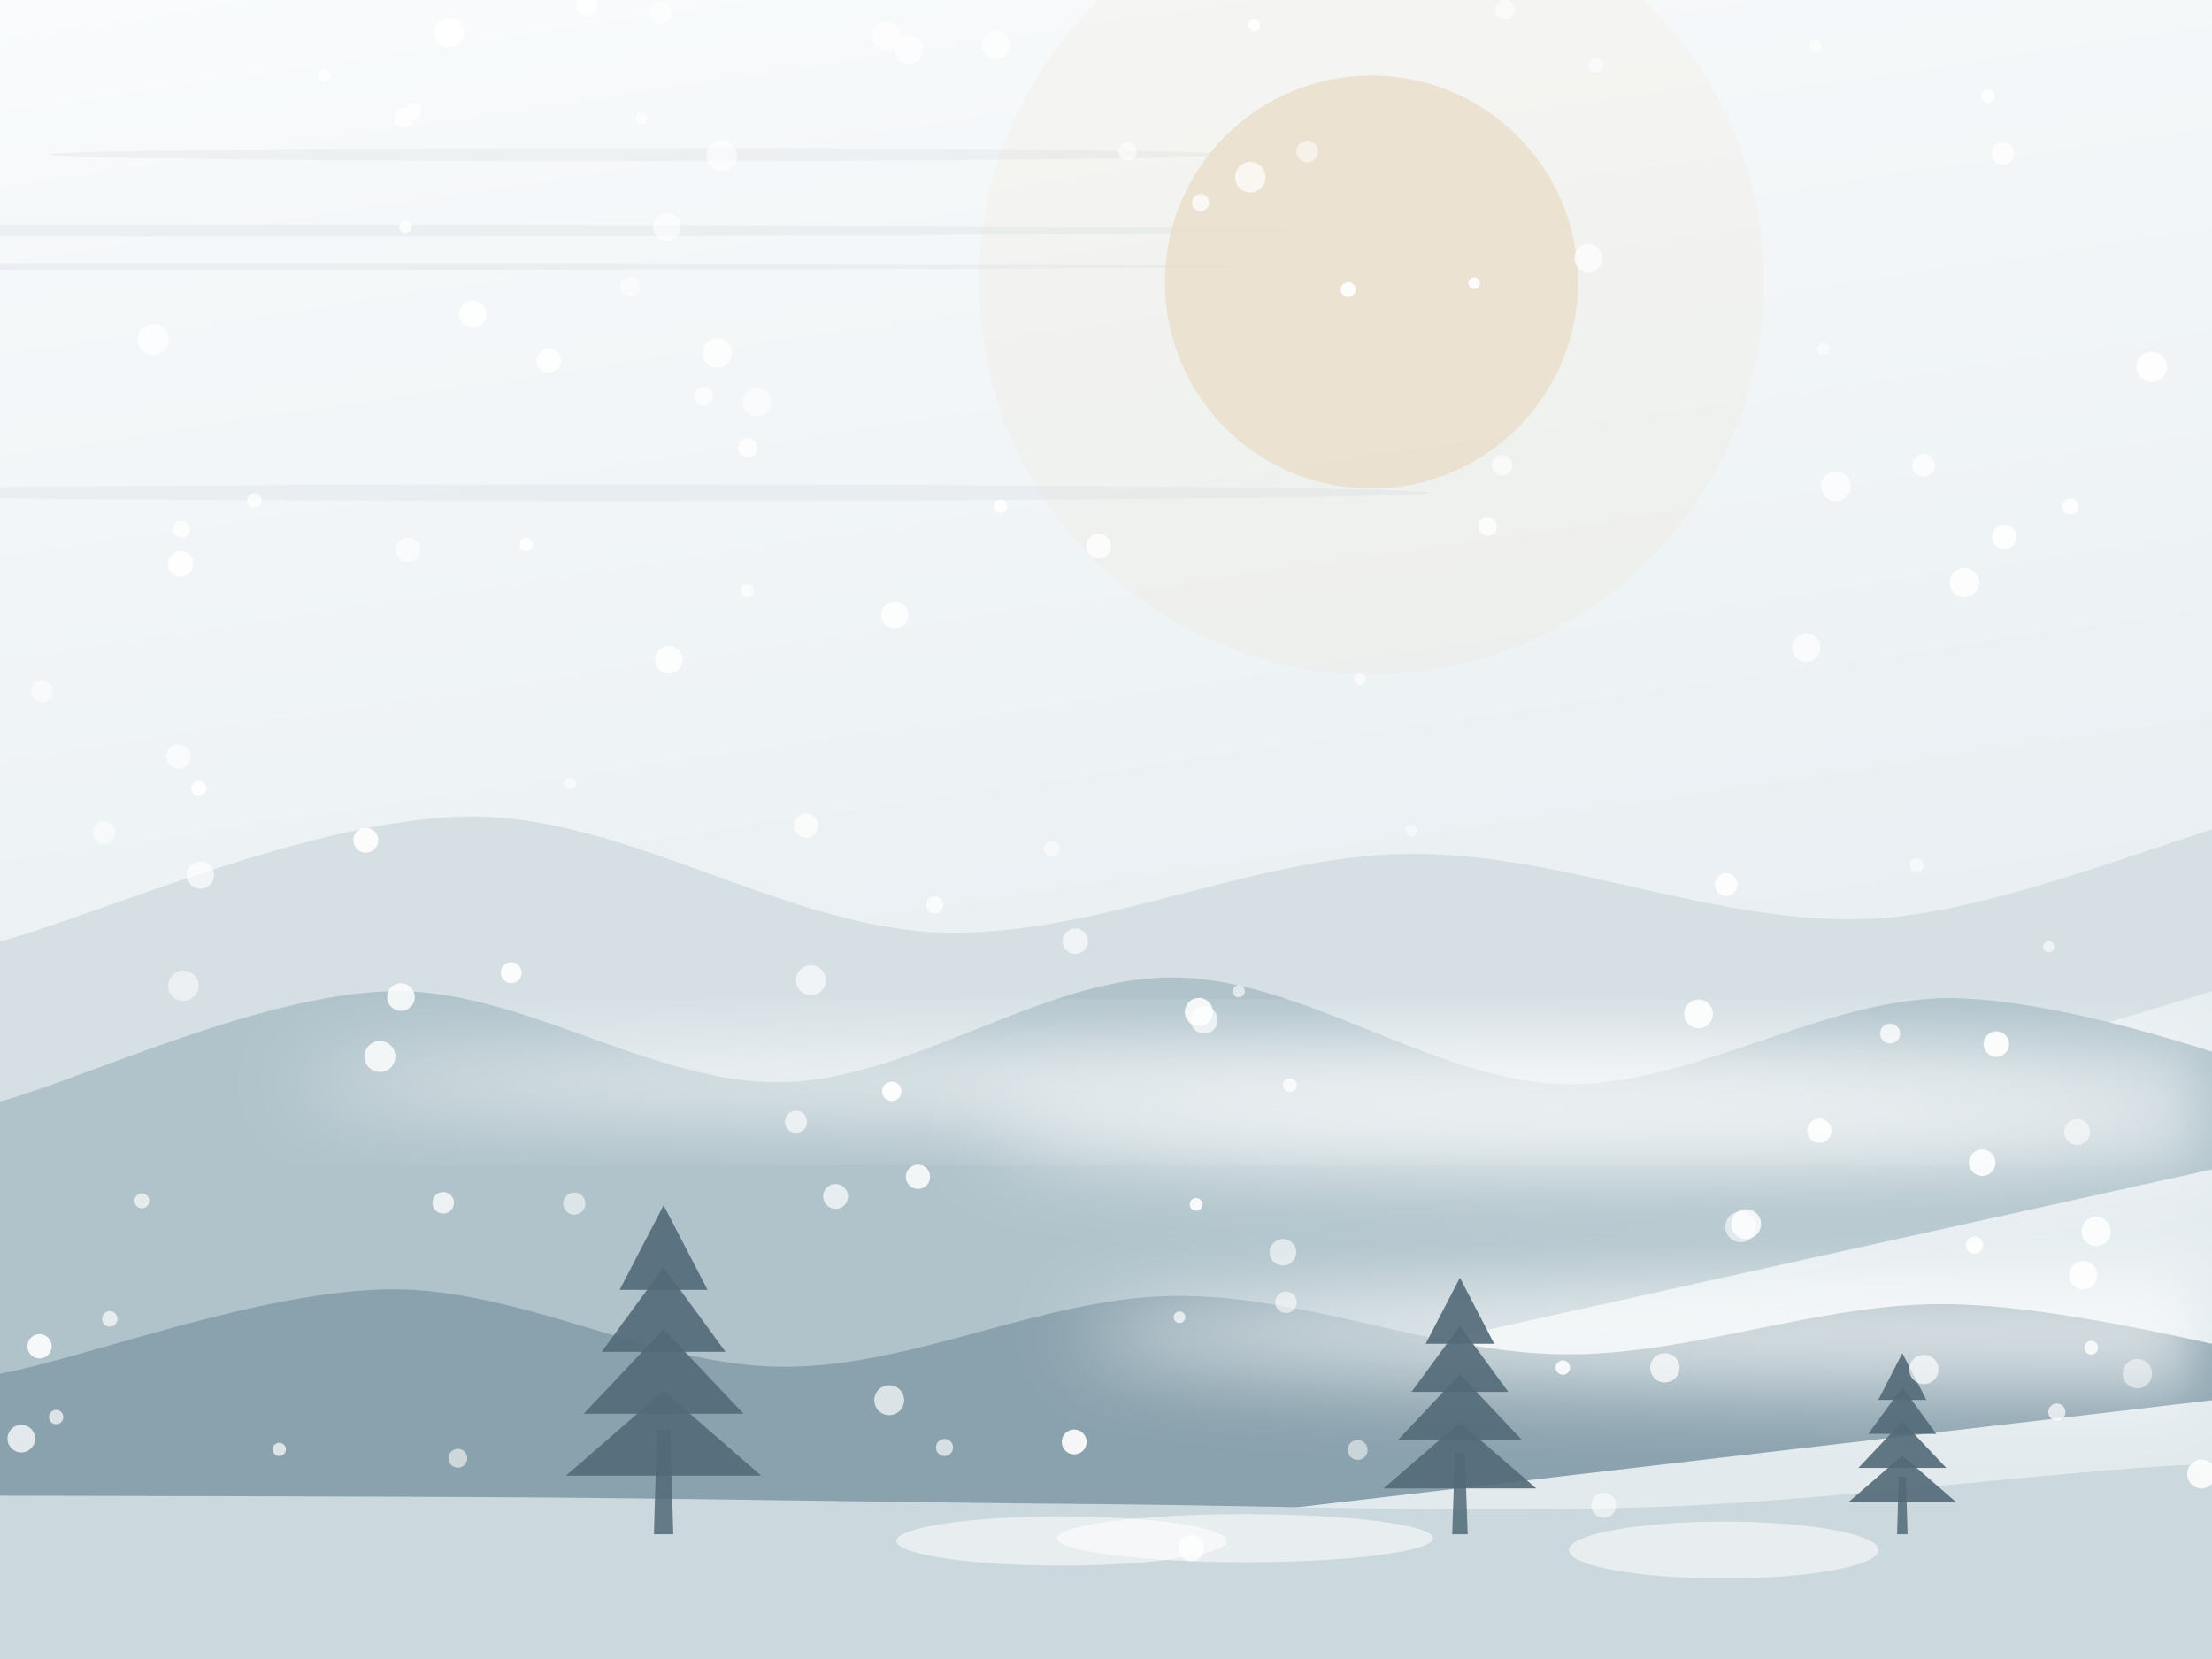
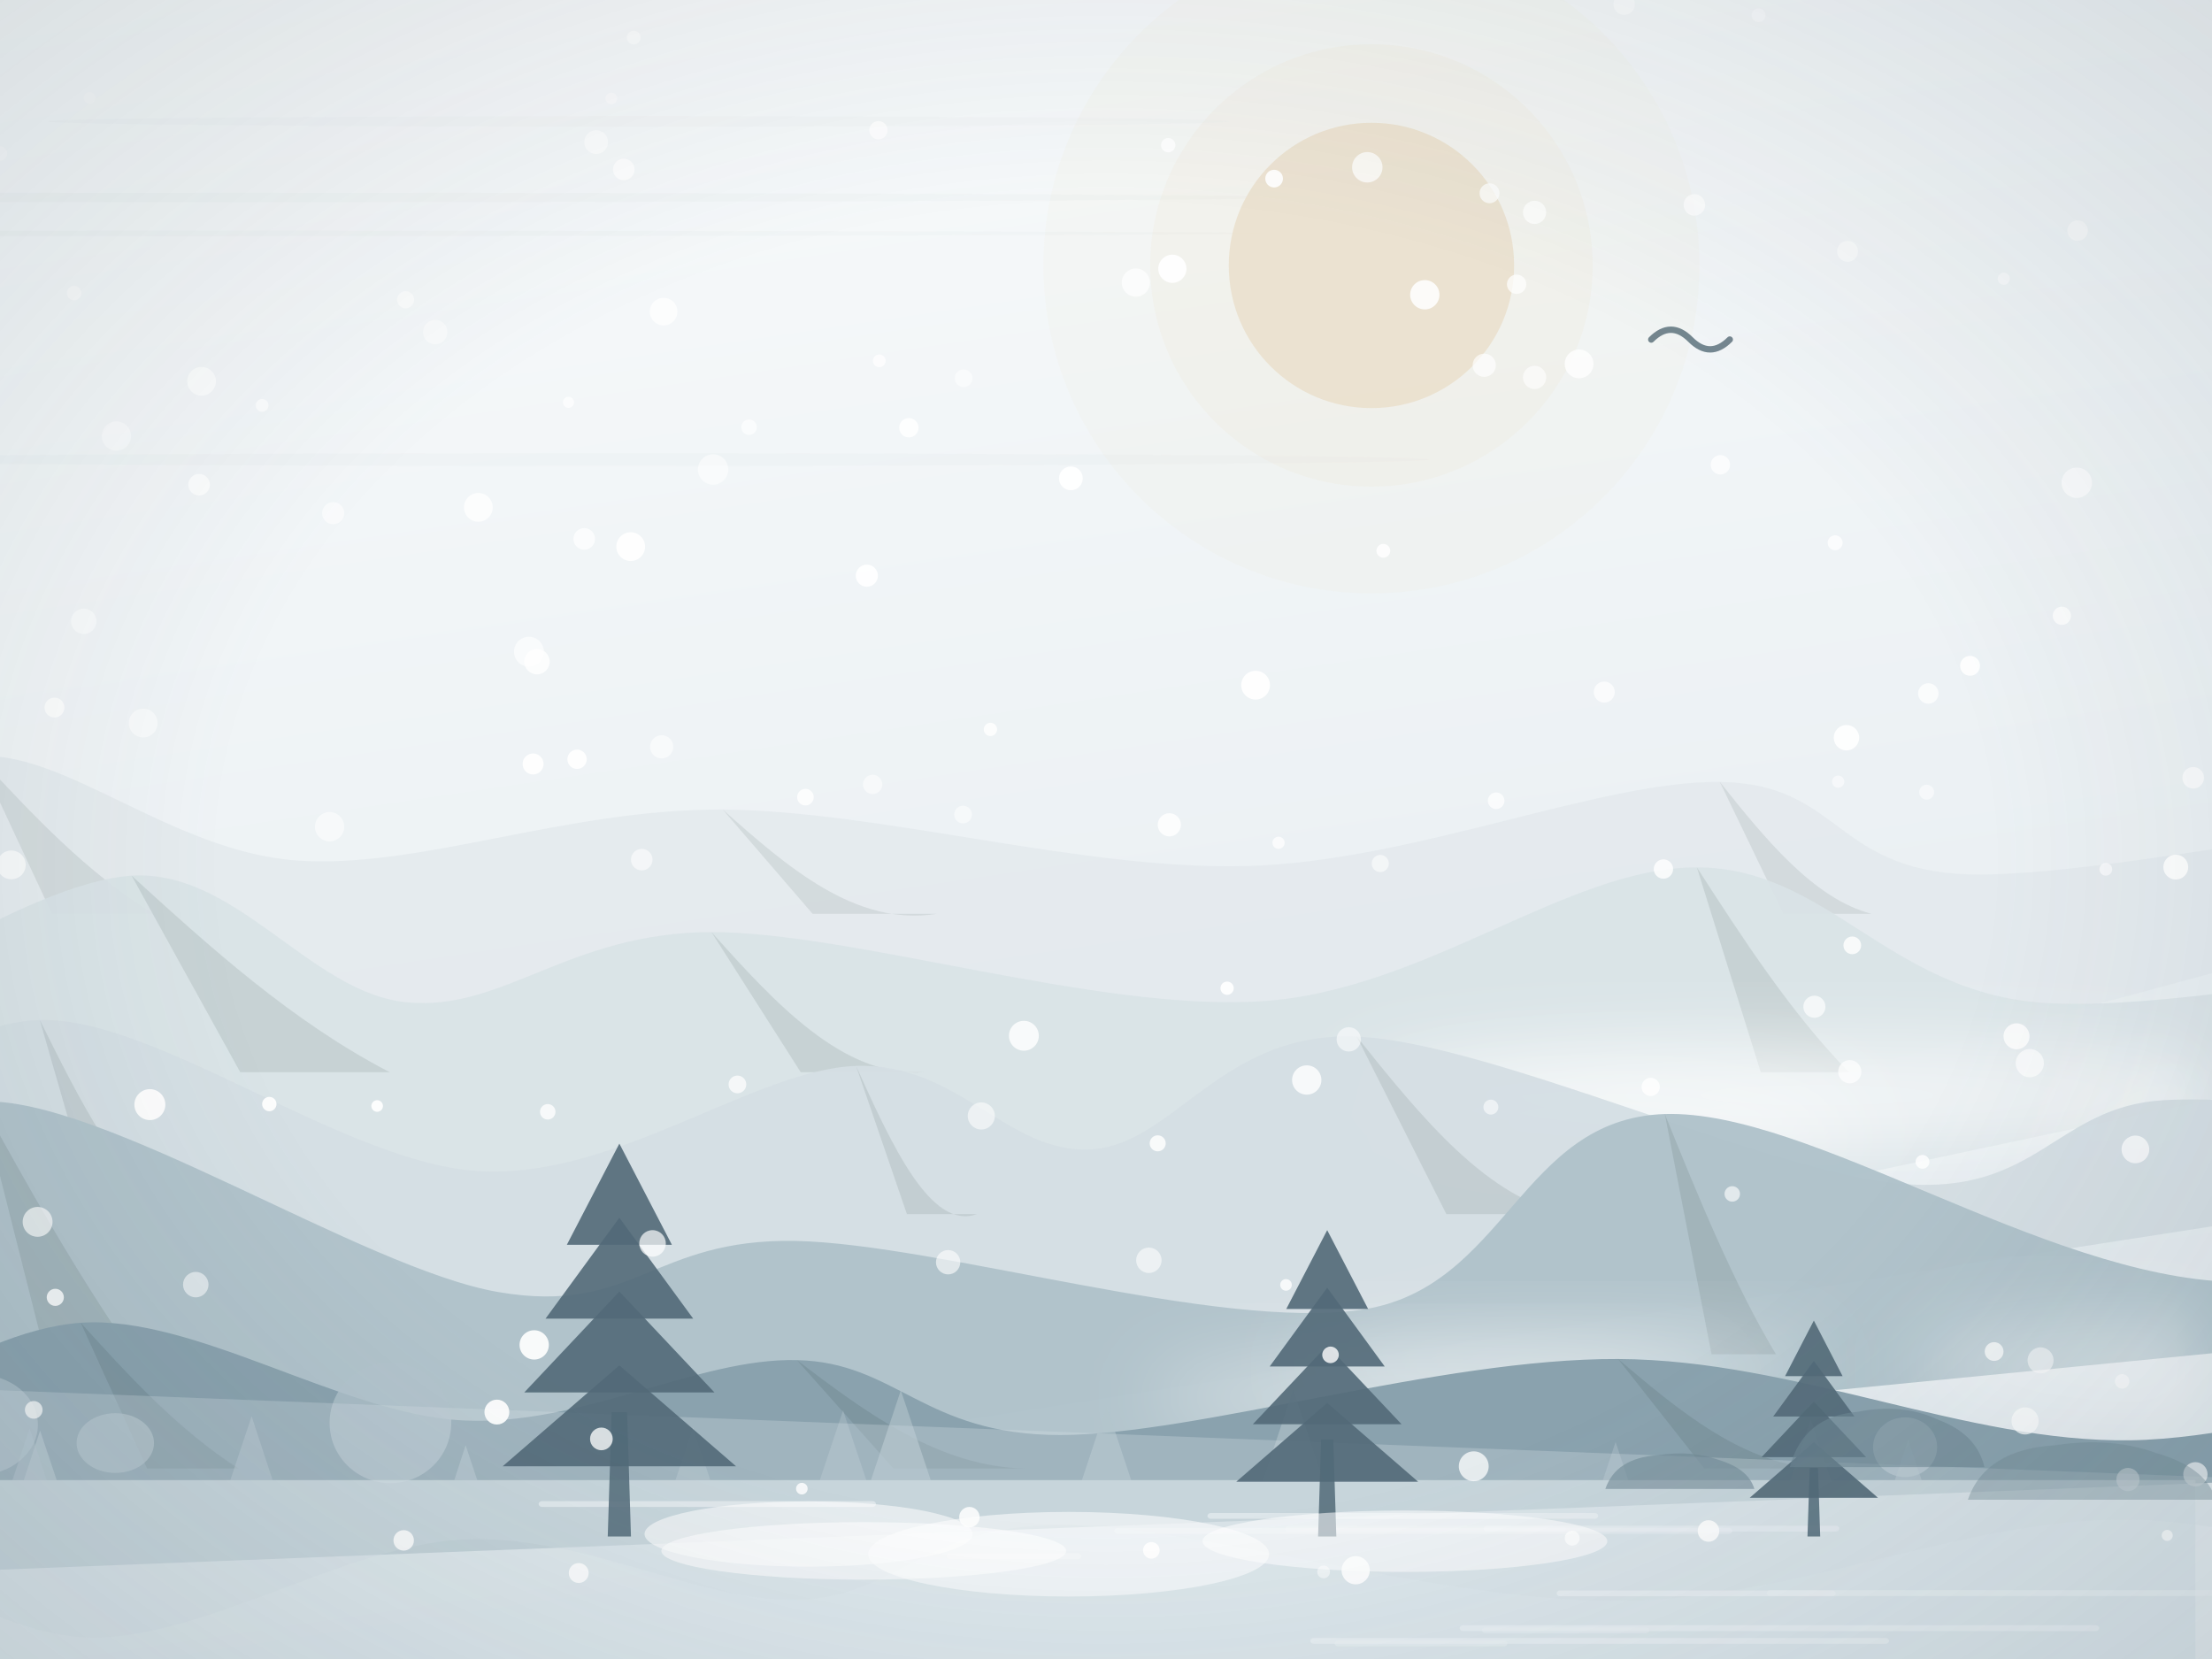
<svg xmlns="http://www.w3.org/2000/svg" viewBox="0 0 800 600" width="800" height="600" role="img">
  <defs>
    <linearGradient id="sky" x1="0" y1="0" x2="0.2" y2="1">
      <stop offset="0" stop-color="#F9FBFC" />
-       <stop offset="1" stop-color="#E2EAEE" />
+       <stop offset="1" stop-color="#E4EBEF" />
    </linearGradient>
    <filter id="soft" x="-40%" y="-70%" width="180%" height="240%">
      <feGaussianBlur stdDeviation="14.4" />
    </filter>
  </defs>
  <rect width="800" height="600" fill="url(#sky)" />
-   <ellipse cx="85.8" cy="83.4" rx="381.8" ry="2.2" fill="#bfccd2" fill-opacity="0.21" />
-   <ellipse cx="77.0" cy="96.4" rx="380.1" ry="1.2" fill="#bfccd2" fill-opacity="0.20" />
-   <ellipse cx="230.9" cy="55.9" rx="213.6" ry="2.4" fill="#bfccd2" fill-opacity="0.17" />
-   <ellipse cx="219.0" cy="178.2" rx="297.9" ry="3.0" fill="#bfccd2" fill-opacity="0.19" />
-   <circle cx="496.0" cy="102.0" r="141.9" fill="#E9DCC6" fill-opacity="0.16" />
-   <circle cx="496.0" cy="102.0" r="74.7" fill="#E9DCC6" fill-opacity="0.75" />
-   <path d="M-48.0,354.2 C-40.0,351.9 -36.3,350.3 0.0,340.5 C36.3,330.7 113.1,295.9 169.6,295.3 C226.1,294.8 282.7,334.9 339.2,337.2 C395.7,339.4 452.3,309.6 508.8,308.8 C565.3,308.0 621.9,335.5 678.4,332.2 C734.9,328.9 819.7,287.1 848.0,289.1 C876.3,291.1 848.0,334.8 848.0,344.0 L0.0,600.0 L-48.0,600.0 Z" fill="#D5DFE4" />
-   <path d="M-48.0,410.4 C-40.0,408.4 -31.6,407.1 0.0,398.4 C31.6,389.7 94.2,359.6 141.3,358.5 C188.4,357.3 235.6,392.2 282.7,391.4 C329.8,390.6 376.9,353.4 424.0,353.5 C471.1,353.6 518.2,390.8 565.3,392.1 C612.4,393.3 659.6,360.2 706.7,361.0 C753.8,361.9 824.4,388.4 848.0,396.9 C871.6,405.5 848.0,409.7 848.0,412.3 L0.0,600.0 L-48.0,600.0 Z" fill="#B0C3CB" />
-   <path d="M-48.0,501.2 C-40.0,500.5 -31.6,502.6 0.0,496.8 C31.6,491.0 94.2,466.7 141.3,466.3 C188.4,465.9 235.6,493.9 282.7,494.3 C329.8,494.7 376.9,469.4 424.0,468.7 C471.1,467.9 518.2,489.3 565.3,489.8 C612.4,490.3 659.6,470.4 706.7,471.7 C753.8,472.9 824.4,492.2 848.0,497.1 C871.6,501.9 848.0,500.2 848.0,500.8 L0.0,600.0 L-48.0,600.0 Z" fill="#8AA2AE" />
-   <ellipse cx="473.6" cy="391.4" rx="366.7" ry="12.5" fill="#FFFFFF" fill-opacity="0.79" filter="url(#soft)" />
-   <ellipse cx="589.6" cy="408.0" rx="233.6" ry="17.0" fill="#FFFFFF" fill-opacity="0.72" filter="url(#soft)" />
-   <ellipse cx="745.9" cy="482.1" rx="355.4" ry="20.3" fill="#FFFFFF" fill-opacity="0.69" filter="url(#soft)" />
-   <path d="M-16.0,540.9 C20.0,541.0 130.7,541.1 200.0,541.6 C269.3,542.2 333.3,543.5 400.0,544.0 C466.7,544.6 533.3,547.4 600.0,545.0 C666.7,542.5 764.0,529.7 800.0,529.6 C836.0,529.4 813.3,541.6 816.0,544.1 L800.0,600.0 L-16.0,600.0 Z" fill="#CBD8DE" />
-   <path d="M204.7,533.7 L240.0,503.0 L275.3,533.7 Z" fill="#526a78" fill-opacity="0.90" />
-   <path d="M211.1,511.3 L240.0,480.7 L268.9,511.3 Z" fill="#526a78" fill-opacity="0.90" />
-   <path d="M217.6,488.9 L240.0,458.3 L262.4,488.9 Z" fill="#526a78" fill-opacity="0.90" />
-   <path d="M224.1,466.5 L240.0,435.9 L255.9,466.5 Z" fill="#526a78" fill-opacity="0.90" />
-   <path d="M243.5,554.9 L242.4,517.2 L237.6,517.2 L236.5,554.9 Z" fill="#526a78" fill-opacity="0.85" />
-   <path d="M500.4,538.3 L528.0,514.4 L555.6,538.3 Z" fill="#526a78" fill-opacity="0.90" />
-   <path d="M505.5,520.9 L528.0,497.0 L550.5,520.9 Z" fill="#526a78" fill-opacity="0.90" />
-   <path d="M510.5,503.4 L528.0,479.5 L545.5,503.4 Z" fill="#526a78" fill-opacity="0.90" />
-   <path d="M515.6,486.0 L528.0,462.1 L540.4,486.0 Z" fill="#526a78" fill-opacity="0.90" />
-   <path d="M530.8,554.9 L529.8,525.5 L526.2,525.5 L525.2,554.9 Z" fill="#526a78" fill-opacity="0.85" />
-   <path d="M668.6,543.2 L688.0,526.4 L707.4,543.2 Z" fill="#526a78" fill-opacity="0.90" />
-   <path d="M672.1,530.9 L688.0,514.1 L703.9,530.9 Z" fill="#526a78" fill-opacity="0.90" />
-   <path d="M675.7,518.6 L688.0,501.7 L700.3,518.6 Z" fill="#526a78" fill-opacity="0.90" />
-   <path d="M679.3,506.3 L688.0,489.4 L696.7,506.3 Z" fill="#526a78" fill-opacity="0.90" />
-   <path d="M689.9,554.9 L689.3,534.1 L686.7,534.1 L686.1,554.9 Z" fill="#526a78" fill-opacity="0.85" />
-   <ellipse cx="450.3" cy="556.3" rx="68.0" ry="8.7" fill="#FFFFFF" fill-opacity="0.55" />
-   <ellipse cx="623.4" cy="560.6" rx="56.0" ry="10.3" fill="#FFFFFF" fill-opacity="0.55" />
-   <ellipse cx="383.9" cy="557.3" rx="59.7" ry="8.9" fill="#FFFFFF" fill-opacity="0.55" />
-   <circle cx="101.0" cy="524.2" r="2.4" fill="#FFFFFF" fill-opacity="0.71" />
-   <circle cx="270.4" cy="162.0" r="3.5" fill="#FFFFFF" fill-opacity="0.81" />
-   <circle cx="117.2" cy="27.3" r="2.2" fill="#FFFFFF" fill-opacity="0.84" />
-   <circle cx="146.6" cy="82.1" r="2.2" fill="#FFFFFF" fill-opacity="0.80" />
-   <circle cx="241.1" cy="82.1" r="5.0" fill="#FFFFFF" fill-opacity="0.60" />
-   <circle cx="778.2" cy="132.7" r="5.5" fill="#FFFFFF" fill-opacity="0.94" />
-   <circle cx="740.9" cy="342.4" r="2.0" fill="#FFFFFF" fill-opacity="0.63" />
-   <circle cx="629.6" cy="443.7" r="5.6" fill="#FFFFFF" fill-opacity="0.59" />
-   <circle cx="212.3" cy="1.8" r="3.8" fill="#FFFFFF" fill-opacity="0.90" />
-   <circle cx="171.0" cy="113.6" r="4.9" fill="#FFFFFF" fill-opacity="0.86" />
-   <circle cx="452.2" cy="64.1" r="5.5" fill="#FFFFFF" fill-opacity="0.74" />
-   <circle cx="448.0" cy="358.5" r="2.2" fill="#FFFFFF" fill-opacity="0.61" />
-   <circle cx="323.6" cy="222.5" r="4.9" fill="#FFFFFF" fill-opacity="0.82" />
-   <circle cx="361.9" cy="183.1" r="2.4" fill="#FFFFFF" fill-opacity="0.93" />
-   <circle cx="658.0" cy="408.9" r="4.4" fill="#FFFFFF" fill-opacity="0.88" />
-   <circle cx="491.9" cy="245.5" r="2.1" fill="#FFFFFF" fill-opacity="0.63" />
-   <circle cx="714.1" cy="450.3" r="3.1" fill="#FFFFFF" fill-opacity="0.85" />
-   <circle cx="487.6" cy="104.7" r="2.7" fill="#FFFFFF" fill-opacity="0.92" />
-   <circle cx="722.0" cy="377.6" r="4.6" fill="#FFFFFF" fill-opacity="0.92" />
-   <circle cx="659.4" cy="126.3" r="2.2" fill="#FFFFFF" fill-opacity="0.54" />
-   <circle cx="433.6" cy="366.0" r="5.1" fill="#FFFFFF" fill-opacity="0.86" />
-   <circle cx="160.3" cy="435.0" r="3.9" fill="#FFFFFF" fill-opacity="0.76" />
-   <circle cx="653.3" cy="234.2" r="5.1" fill="#FFFFFF" fill-opacity="0.73" />
-   <circle cx="435.5" cy="368.9" r="4.9" fill="#FFFFFF" fill-opacity="0.70" />
-   <circle cx="273.8" cy="145.4" r="5.2" fill="#FFFFFF" fill-opacity="0.52" />
-   <circle cx="453.6" cy="9.2" r="2.2" fill="#FFFFFF" fill-opacity="0.94" />
-   <circle cx="55.5" cy="122.8" r="5.6" fill="#FFFFFF" fill-opacity="0.76" />
-   <circle cx="543.3" cy="168.3" r="3.7" fill="#FFFFFF" fill-opacity="0.64" />
-   <circle cx="544.3" cy="3.5" r="3.6" fill="#FFFFFF" fill-opacity="0.54" />
-   <circle cx="7.7" cy="520.3" r="5.0" fill="#FFFFFF" fill-opacity="0.75" />
-   <circle cx="624.3" cy="319.9" r="4.1" fill="#FFFFFF" fill-opacity="0.88" />
-   <circle cx="239.1" cy="4.5" r="4.0" fill="#FFFFFF" fill-opacity="0.61" />
-   <circle cx="465.1" cy="471.0" r="3.9" fill="#FFFFFF" fill-opacity="0.57" />
-   <circle cx="434.2" cy="73.3" r="3.1" fill="#FFFFFF" fill-opacity="0.75" />
-   <circle cx="254.5" cy="143.3" r="3.4" fill="#FFFFFF" fill-opacity="0.66" />
-   <circle cx="510.5" cy="300.4" r="2.1" fill="#FFFFFF" fill-opacity="0.51" />
-   <circle cx="407.8" cy="54.7" r="3.3" fill="#FFFFFF" fill-opacity="0.57" />
-   <circle cx="577.2" cy="23.6" r="2.7" fill="#FFFFFF" fill-opacity="0.58" />
-   <circle cx="71.9" cy="285.1" r="2.7" fill="#FFFFFF" fill-opacity="0.93" />
-   <circle cx="64.6" cy="273.6" r="4.4" fill="#FFFFFF" fill-opacity="0.67" />
-   <circle cx="332.0" cy="425.6" r="4.4" fill="#FFFFFF" fill-opacity="0.85" />
-   <circle cx="724.4" cy="55.5" r="4.1" fill="#FFFFFF" fill-opacity="0.80" />
-   <circle cx="227.9" cy="103.5" r="3.5" fill="#FFFFFF" fill-opacity="0.54" />
-   <circle cx="39.7" cy="477.0" r="2.8" fill="#FFFFFF" fill-opacity="0.69" />
-   <circle cx="773.0" cy="496.8" r="5.3" fill="#FFFFFF" fill-opacity="0.51" />
-   <circle cx="397.3" cy="197.5" r="4.5" fill="#FFFFFF" fill-opacity="0.78" />
-   <circle cx="695.8" cy="495.3" r="5.3" fill="#FFFFFF" fill-opacity="0.68" />
-   <circle cx="293.3" cy="354.5" r="5.4" fill="#FFFFFF" fill-opacity="0.67" />
-   <circle cx="432.6" cy="435.6" r="2.3" fill="#FFFFFF" fill-opacity="0.93" />
-   <circle cx="748.8" cy="183.2" r="2.9" fill="#FFFFFF" fill-opacity="0.86" />
-   <circle cx="574.5" cy="93.3" r="5.1" fill="#FFFFFF" fill-opacity="0.72" />
-   <circle cx="65.3" cy="203.9" r="4.6" fill="#FFFFFF" fill-opacity="0.91" />
-   <circle cx="338.0" cy="327.3" r="3.1" fill="#FFFFFF" fill-opacity="0.72" />
-   <circle cx="464.0" cy="452.9" r="4.8" fill="#FFFFFF" fill-opacity="0.60" />
-   <circle cx="341.6" cy="523.5" r="3.1" fill="#FFFFFF" fill-opacity="0.65" />
-   <circle cx="146.0" cy="42.6" r="3.5" fill="#FFFFFF" fill-opacity="0.88" />
-   <circle cx="162.6" cy="11.8" r="5.3" fill="#FFFFFF" fill-opacity="0.94" />
-   <circle cx="756.3" cy="487.4" r="2.5" fill="#FFFFFF" fill-opacity="0.80" />
-   <circle cx="14.3" cy="486.9" r="4.4" fill="#FFFFFF" fill-opacity="0.89" />
-   <circle cx="716.9" cy="420.5" r="4.8" fill="#FFFFFF" fill-opacity="0.89" />
-   <circle cx="724.9" cy="194.2" r="4.4" fill="#FFFFFF" fill-opacity="0.90" />
-   <circle cx="751.2" cy="409.4" r="4.7" fill="#FFFFFF" fill-opacity="0.54" />
-   <circle cx="695.7" cy="168.3" r="4.1" fill="#FFFFFF" fill-opacity="0.74" />
-   <circle cx="602.1" cy="494.7" r="5.3" fill="#FFFFFF" fill-opacity="0.72" />
-   <circle cx="270.3" cy="213.6" r="2.4" fill="#FFFFFF" fill-opacity="0.70" />
-   <circle cx="380.4" cy="307.0" r="2.8" fill="#FFFFFF" fill-opacity="0.50" />
-   <circle cx="430.8" cy="559.9" r="4.7" fill="#FFFFFF" fill-opacity="0.71" />
-   <circle cx="683.6" cy="373.8" r="3.6" fill="#FFFFFF" fill-opacity="0.79" />
-   <circle cx="565.2" cy="494.6" r="2.6" fill="#FFFFFF" fill-opacity="0.87" />
-   <circle cx="65.6" cy="191.4" r="3.1" fill="#FFFFFF" fill-opacity="0.76" />
-   <circle cx="190.3" cy="197.0" r="2.4" fill="#FFFFFF" fill-opacity="0.92" />
-   <circle cx="710.5" cy="210.7" r="5.3" fill="#FFFFFF" fill-opacity="0.86" />
-   <circle cx="137.4" cy="382.1" r="5.6" fill="#FFFFFF" fill-opacity="0.82" />
-   <circle cx="145.0" cy="360.6" r="5.0" fill="#FFFFFF" fill-opacity="0.84" />
-   <circle cx="664.0" cy="175.9" r="5.4" fill="#FFFFFF" fill-opacity="0.75" />
-   <circle cx="66.3" cy="356.5" r="5.5" fill="#FFFFFF" fill-opacity="0.54" />
-   <circle cx="631.5" cy="442.7" r="5.4" fill="#FFFFFF" fill-opacity="0.82" />
-   <circle cx="466.5" cy="392.5" r="2.5" fill="#FFFFFF" fill-opacity="0.77" />
-   <circle cx="184.9" cy="351.8" r="3.8" fill="#FFFFFF" fill-opacity="0.91" />
-   <circle cx="207.7" cy="435.3" r="4.0" fill="#FFFFFF" fill-opacity="0.56" />
-   <circle cx="72.5" cy="316.5" r="4.9" fill="#FFFFFF" fill-opacity="0.69" />
-   <circle cx="37.6" cy="301.1" r="4.1" fill="#FFFFFF" fill-opacity="0.51" />
-   <circle cx="719.0" cy="34.7" r="2.4" fill="#FFFFFF" fill-opacity="0.86" />
-   <circle cx="533.2" cy="102.4" r="2.1" fill="#FFFFFF" fill-opacity="0.88" />
-   <circle cx="232.0" cy="43.0" r="2.1" fill="#FFFFFF" fill-opacity="0.74" />
-   <circle cx="426.6" cy="476.4" r="2.1" fill="#FFFFFF" fill-opacity="0.70" />
-   <circle cx="656.4" cy="16.5" r="2.3" fill="#FFFFFF" fill-opacity="0.58" />
-   <circle cx="580.0" cy="544.4" r="4.5" fill="#FFFFFF" fill-opacity="0.57" />
-   <circle cx="20.3" cy="512.5" r="2.6" fill="#FFFFFF" fill-opacity="0.70" />
-   <circle cx="15.1" cy="250.0" r="3.9" fill="#FFFFFF" fill-opacity="0.51" />
-   <circle cx="241.9" cy="238.6" r="5.0" fill="#FFFFFF" fill-opacity="0.82" />
-   <circle cx="360.1" cy="16.2" r="5.1" fill="#FFFFFF" fill-opacity="0.61" />
-   <circle cx="322.5" cy="394.7" r="3.5" fill="#FFFFFF" fill-opacity="0.95" />
-   <circle cx="261.0" cy="56.3" r="5.5" fill="#FFFFFF" fill-opacity="0.62" />
-   <circle cx="287.9" cy="405.7" r="4.0" fill="#FFFFFF" fill-opacity="0.65" />
-   <circle cx="796.2" cy="533.1" r="5.2" fill="#FFFFFF" fill-opacity="0.86" />
-   <circle cx="693.2" cy="312.9" r="2.5" fill="#FFFFFF" fill-opacity="0.57" />
-   <circle cx="321.6" cy="506.4" r="5.4" fill="#FFFFFF" fill-opacity="0.70" />
-   <circle cx="388.9" cy="340.4" r="4.6" fill="#FFFFFF" fill-opacity="0.66" />
-   <circle cx="328.8" cy="18.0" r="5.2" fill="#FFFFFF" fill-opacity="0.71" />
-   <circle cx="614.3" cy="366.7" r="5.2" fill="#FFFFFF" fill-opacity="0.88" />
-   <circle cx="51.3" cy="434.3" r="2.7" fill="#FFFFFF" fill-opacity="0.68" />
-   <circle cx="206.2" cy="283.3" r="2.2" fill="#FFFFFF" fill-opacity="0.55" />
-   <circle cx="92.0" cy="181.0" r="2.6" fill="#FFFFFF" fill-opacity="0.80" />
-   <circle cx="538.0" cy="190.4" r="3.4" fill="#FFFFFF" fill-opacity="0.77" />
-   <circle cx="149.6" cy="40.1" r="2.9" fill="#FFFFFF" fill-opacity="0.87" />
-   <circle cx="388.5" cy="521.5" r="4.5" fill="#FFFFFF" fill-opacity="0.90" />
-   <circle cx="259.4" cy="127.7" r="5.3" fill="#FFFFFF" fill-opacity="0.74" />
-   <circle cx="198.5" cy="130.4" r="4.4" fill="#FFFFFF" fill-opacity="0.84" />
-   <circle cx="758.1" cy="445.4" r="5.3" fill="#FFFFFF" fill-opacity="0.83" />
-   <circle cx="320.4" cy="13.0" r="5.1" fill="#FFFFFF" fill-opacity="0.74" />
-   <circle cx="165.6" cy="527.4" r="3.4" fill="#FFFFFF" fill-opacity="0.57" />
-   <circle cx="753.4" cy="461.2" r="5.1" fill="#FFFFFF" fill-opacity="0.88" />
-   <circle cx="147.6" cy="198.8" r="4.4" fill="#FFFFFF" fill-opacity="0.63" />
-   <circle cx="302.2" cy="432.7" r="4.5" fill="#FFFFFF" fill-opacity="0.70" />
-   <circle cx="491.0" cy="524.4" r="3.6" fill="#FFFFFF" fill-opacity="0.54" />
-   <circle cx="291.5" cy="298.6" r="4.4" fill="#FFFFFF" fill-opacity="0.75" />
-   <circle cx="132.3" cy="303.9" r="4.5" fill="#FFFFFF" fill-opacity="0.92" />
-   <circle cx="743.9" cy="510.7" r="3.1" fill="#FFFFFF" fill-opacity="0.70" />
-   <circle cx="472.8" cy="54.8" r="3.9" fill="#FFFFFF" fill-opacity="0.53" />
+   <ellipse cx="85.8" cy="71.4" rx="381.8" ry="1.7" fill="#cad5db" fill-opacity="0.10" />
+   <ellipse cx="77.0" cy="84.4" rx="380.1" ry="1.0" fill="#cad5db" fill-opacity="0.09" />
+   <ellipse cx="230.9" cy="43.9" rx="213.6" ry="1.9" fill="#cad5db" fill-opacity="0.08" />
+   <ellipse cx="219.0" cy="166.2" rx="297.9" ry="2.3" fill="#cad5db" fill-opacity="0.09" />
+   <circle cx="496.0" cy="96.0" r="118.6" fill="#E9DCC6" fill-opacity="0.10" />
+   <circle cx="496.0" cy="96.0" r="80.0" fill="#E9DCC6" fill-opacity="0.16" />
+   <circle cx="496.0" cy="96.0" r="51.6" fill="#E9DCC6" fill-opacity="0.72" />
+   <path d="M-80.0,323.6 C-68.0,315.3 -39.0,275.5 -7.8,273.5 C23.4,271.4 62.3,307.9 107.2,311.2 C152.1,314.4 204.1,292.5 261.4,292.8 C318.8,293.2 391.2,314.9 451.3,313.2 C511.4,311.5 578.5,282.3 622.0,282.8 C665.4,283.3 663.2,314.6 711.8,316.2 C760.4,317.8 885.8,289.9 913.8,292.3 C941.8,294.6 885.6,324.0 880.0,330.4 L0.0,567.7 L-80.0,567.7 Z" fill="#e2e9ec" fill-opacity="0.82" />
+   <path d="M-7.8,273.5 C11.2,294.1 31.5,315.8 55.6,330.5 L18.8,330.5 Z" fill="#a6b0b0" fill-opacity="0.28" />
+   <path d="M261.4,292.8 C284.6,313.4 309.4,335.2 338.8,330.5 L293.9,330.5 Z" fill="#a6b0b0" fill-opacity="0.28" />
+   <path d="M622.0,282.8 C638.4,303.4 656.0,325.1 676.9,330.5 L645.0,330.5 Z" fill="#a6b0b0" fill-opacity="0.28" />
+   <path d="M913.8,292.3 C939.2,312.9 966.4,334.6 998.6,330.5 L949.4,330.5 Z" fill="#a6b0b0" fill-opacity="0.28" />
+   <path d="M-80.0,377.1 C-58.7,367.0 9.8,319.1 47.6,316.7 C85.5,314.3 112.2,359.1 147.1,362.5 C182.1,365.9 205.7,337.2 257.3,337.1 C308.8,337.1 397.0,366.0 456.4,362.1 C515.8,358.2 566.8,313.6 613.7,313.7 C660.6,313.7 682.7,358.1 737.8,362.6 C792.9,367.1 920.4,337.8 944.1,340.8 C967.8,343.8 890.7,373.9 880.0,380.6 L0.0,567.7 L-80.0,567.7 Z" fill="#dae3e7" fill-opacity="0.90" />
+   <path d="M47.6,316.7 C75.7,342.3 105.5,369.4 141.0,387.8 L86.9,387.8 Z" fill="#a0acac" fill-opacity="0.31" />
+   <path d="M257.3,337.1 C280.3,362.7 304.9,389.8 334.2,387.8 L289.6,387.8 Z" fill="#a0acac" fill-opacity="0.31" />
+   <path d="M613.7,313.7 C630.2,339.3 647.8,366.4 668.7,387.8 L636.8,387.8 Z" fill="#a0acac" fill-opacity="0.31" />
+   <path d="M944.1,340.8 C970.4,366.4 998.4,393.5 1031.7,387.8 L980.9,387.8 Z" fill="#a0acac" fill-opacity="0.31" />
+   <ellipse cx="657.2" cy="396.1" rx="169.7" ry="17.0" fill="#FFFFFF" fill-opacity="0.66" filter="url(#soft)" />
+   <ellipse cx="936.2" cy="408.1" rx="157.3" ry="16.4" fill="#FFFFFF" fill-opacity="0.66" filter="url(#soft)" />
+   <ellipse cx="867.8" cy="407.3" rx="119.0" ry="14.5" fill="#FFFFFF" fill-opacity="0.55" filter="url(#soft)" />
+   <ellipse cx="587.0" cy="406.0" rx="89.7" ry="16.8" fill="#FFFFFF" fill-opacity="0.49" filter="url(#soft)" />
+   <path d="M-80.0,430.7 C-64.3,420.4 -27.9,370.1 14.4,368.9 C56.7,367.7 124.4,420.8 173.6,423.6 C222.8,426.3 272.8,386.8 309.6,385.5 C346.5,384.2 364.4,417.4 394.6,415.7 C424.7,413.9 441.7,372.8 490.7,374.9 C539.7,377.0 639.8,424.4 688.4,428.2 C737.1,432.1 743.6,400.2 782.5,397.9 C821.3,395.6 905.4,408.8 921.6,414.3 C937.9,419.8 886.9,428.3 880.0,431.1 L0.0,567.7 L-80.0,567.7 Z" fill="#D5DFE4" fill-opacity="0.95" />
+   <path d="M14.4,368.9 C28.8,397.9 44.2,428.5 62.5,439.1 L34.6,439.1 Z" fill="#9da9aa" fill-opacity="0.32" />
+   <path d="M309.6,385.5 C322.7,414.5 336.7,445.1 353.3,439.1 L328.0,439.1 Z" fill="#9da9aa" fill-opacity="0.32" />
+   <path d="M490.7,374.9 C513.9,403.9 538.6,434.5 567.9,439.1 L523.1,439.1 Z" fill="#9da9aa" fill-opacity="0.32" />
+   <path d="M-80.0,480.9 C-67.8,467.1 -50.2,400.7 -6.8,398.4 C36.6,396.2 131.2,458.9 180.3,467.3 C229.4,475.7 235.8,447.8 287.8,448.8 C339.8,449.9 439.9,481.3 492.3,473.7 C544.7,466.0 549.6,404.6 602.1,402.9 C654.6,401.3 738.9,461.6 807.2,463.6 C875.5,465.7 1000.0,412.3 1012.1,415.2 C1024.2,418.2 902.0,470.5 880.0,481.6 L0.0,567.7 L-80.0,567.7 Z" fill="#B0C3CB" fill-opacity="0.98" />
+   <path d="M-6.8,398.4 C9.7,428.3 27.2,459.8 48.1,489.8 L16.3,489.8 Z" fill="#839599" fill-opacity="0.33" />
+   <path d="M602.1,402.9 C614.2,432.8 627.0,464.3 642.3,489.8 L619.0,489.8 Z" fill="#839599" fill-opacity="0.33" />
+   <path d="M1012.1,415.2 C1032.3,445.1 1053.9,476.6 1079.6,489.8 L1040.4,489.8 Z" fill="#839599" fill-opacity="0.33" />
+   <ellipse cx="803.5" cy="494.0" rx="113.6" ry="16.5" fill="#FFFFFF" fill-opacity="0.50" filter="url(#soft)" />
+   <ellipse cx="516.8" cy="505.2" rx="101.5" ry="14.0" fill="#FFFFFF" fill-opacity="0.44" filter="url(#soft)" />
+   <ellipse cx="564.3" cy="494.6" rx="94.9" ry="13.0" fill="#FFFFFF" fill-opacity="0.40" filter="url(#soft)" />
+   <path d="M-80.0,531.3 C-61.8,522.5 -12.0,481.3 29.2,478.4 C70.4,475.5 123.9,511.5 167.1,513.7 C210.3,516.0 252.2,491.0 288.2,491.9 C324.3,492.7 334.0,519.0 383.5,519.0 C433.0,518.9 520.7,491.2 585.2,491.5 C649.7,491.8 711.0,521.8 770.5,520.9 C830.0,520.0 924.1,483.8 942.3,485.9 C960.6,487.9 890.4,525.3 880.0,533.1 L0.0,567.7 L-80.0,567.7 Z" fill="#8AA2AE" fill-opacity="1.00" />
+   <path d="M29.2,478.4 C46.3,497.3 64.6,517.3 86.3,531.1 L53.2,531.1 Z" fill="#687e85" fill-opacity="0.34" />
+   <path d="M288.2,491.9 C313.1,510.8 339.7,530.7 371.2,531.1 L323.1,531.1 Z" fill="#687e85" fill-opacity="0.34" />
+   <path d="M585.2,491.5 C607.5,510.4 631.2,530.4 659.4,531.1 L616.4,531.1 Z" fill="#687e85" fill-opacity="0.34" />
+   <path d="M942.3,485.9 C957.4,504.8 973.5,524.7 992.6,531.1 L963.5,531.1 Z" fill="#687e85" fill-opacity="0.34" />
+   <ellipse cx="141.2" cy="514.6" rx="22.0" ry="21.8" fill="#b3c4cc" fill-opacity="0.74" />
+   <path d="M164.3,535.3 L168.4,522.7 L172.6,535.3 Z" fill="#b3c4cc" fill-opacity="0.61" />
+   <ellipse cx="689.0" cy="523.4" rx="11.6" ry="10.8" fill="#b3c4cc" fill-opacity="0.74" />
+   <path d="M315.0,535.3 L325.8,502.8 L336.6,535.3 Z" fill="#b3c4cc" fill-opacity="0.61" />
+   <path d="M647.5,535.3 L654.9,513.3 L662.2,535.3 Z" fill="#b3c4cc" fill-opacity="0.69" />
+   <path d="M8.6,535.3 L14.5,517.4 L20.5,535.3 Z" fill="#b3c4cc" fill-opacity="0.71" />
+   <ellipse cx="41.7" cy="521.9" rx="14.0" ry="10.8" fill="#b3c4cc" fill-opacity="0.62" />
+   <path d="M244.3,535.3 L250.6,516.2 L256.9,535.3 Z" fill="#b3c4cc" fill-opacity="0.43" />
+   <ellipse cx="-8.0" cy="515.3" rx="21.7" ry="18.2" fill="#b3c4cc" fill-opacity="0.65" />
+   <path d="M685.3,535.3 L690.1,520.8 L695.0,535.3 Z" fill="#b3c4cc" fill-opacity="0.48" />
+   <path d="M456.8,535.3 L467.7,502.6 L478.6,535.3 Z" fill="#b3c4cc" fill-opacity="0.57" />
+   <path d="M83.3,535.3 L91.0,512.2 L98.6,535.3 Z" fill="#b3c4cc" fill-opacity="0.48" />
+   <path d="M296.5,535.3 L304.9,510.1 L313.3,535.3 Z" fill="#b3c4cc" fill-opacity="0.41" />
+   <path d="M4.5,535.3 L10.7,516.6 L16.9,535.3 Z" fill="#b3c4cc" fill-opacity="0.45" />
+   <path d="M579.7,535.3 L584.3,521.5 L588.9,535.3 Z" fill="#b3c4cc" fill-opacity="0.43" />
+   <path d="M391.3,535.3 L400.2,508.5 L409.1,535.3 Z" fill="#b3c4cc" fill-opacity="0.55" />
+   <rect x="-16.0" y="535.3" width="810" height="74.7" fill="#D8E3E8" fill-opacity="0.72" />
+   <g transform="translate(0,1070.5) scale(1,-1)" opacity="0.30">
+     <path d="M-80.0,531.3 C-61.8,522.5 -12.0,481.3 29.2,478.4 C70.4,475.5 123.9,511.5 167.1,513.7 C210.3,516.0 252.2,491.0 288.2,491.9 C324.3,492.7 334.0,519.0 383.5,519.0 C433.0,518.9 520.7,491.2 585.2,491.5 C649.7,491.8 711.0,521.8 770.5,520.9 C830.0,520.0 924.1,483.8 942.3,485.9 C960.6,487.9 890.4,525.3 880.0,533.1 L0.0,567.7 L-80.0,567.7 Z" fill="#D5DFE4" />
+   </g>
+   <rect x="527.9" y="587.8" width="231.3" height="2.1" rx="1.2" fill="#edf2f5" fill-opacity="0.60" />
+   <rect x="473.9" y="592.4" width="209.3" height="2.1" rx="1.2" fill="#edf2f5" fill-opacity="0.60" />
+   <rect x="464.9" y="551.9" width="101.5" height="2.1" rx="1.2" fill="#edf2f5" fill-opacity="0.36" />
+   <rect x="194.8" y="542.9" width="122.0" height="2.1" rx="1.2" fill="#edf2f5" fill-opacity="0.62" />
+   <rect x="403.0" y="552.6" width="223.5" height="2.1" rx="1.2" fill="#edf2f5" fill-opacity="0.44" />
+   <rect x="536.0" y="588.6" width="60.5" height="2.1" rx="1.2" fill="#edf2f5" fill-opacity="0.39" />
+   <rect x="342.3" y="561.8" width="48.7" height="2.1" rx="1.2" fill="#edf2f5" fill-opacity="0.53" />
+   <rect x="482.7" y="593.3" width="62.5" height="2.1" rx="1.2" fill="#edf2f5" fill-opacity="0.50" />
+   <rect x="436.7" y="547.2" width="141.3" height="2.1" rx="1.2" fill="#edf2f5" fill-opacity="0.59" />
+   <rect x="563.0" y="575.2" width="100.9" height="2.1" rx="1.2" fill="#edf2f5" fill-opacity="0.62" />
+   <rect x="536.6" y="551.8" width="128.6" height="2.1" rx="1.2" fill="#edf2f5" fill-opacity="0.51" />
+   <rect x="639.0" y="575.1" width="181.8" height="2.1" rx="1.2" fill="#edf2f5" fill-opacity="0.56" />
+   <path d="M597.2,122.8 q7.1,-7.1 14.2,0 q7.1,7.1 14.2,0" fill="none" stroke="#3F5765" stroke-opacity="0.7" stroke-width="2.3" stroke-linecap="round" />
+   <path d="M181.8,530.3 L224.0,493.8 L266.2,530.3 Z" fill="#526a78" fill-opacity="0.90" />
+   <path d="M189.6,503.6 L224.0,467.1 L258.4,503.6 Z" fill="#526a78" fill-opacity="0.90" />
+   <path d="M197.3,476.9 L224.0,440.4 L250.7,476.9 Z" fill="#526a78" fill-opacity="0.90" />
+   <path d="M205.0,450.2 L224.0,413.6 L243.0,450.2 Z" fill="#526a78" fill-opacity="0.90" />
+   <path d="M228.2,555.7 L226.8,510.7 L221.2,510.7 L219.8,555.7 Z" fill="#526a78" fill-opacity="0.85" />
+   <path d="M447.1,535.9 L480.0,507.4 L512.9,535.9 Z" fill="#526a78" fill-opacity="0.90" />
+   <path d="M453.1,515.1 L480.0,486.6 L506.9,515.1 Z" fill="#526a78" fill-opacity="0.90" />
+   <path d="M459.2,494.2 L480.0,465.7 L500.8,494.2 Z" fill="#526a78" fill-opacity="0.90" />
+   <path d="M465.2,473.4 L480.0,444.9 L494.8,473.4 Z" fill="#526a78" fill-opacity="0.90" />
+   <path d="M483.3,555.7 L482.2,520.6 L477.8,520.6 L476.7,555.7 Z" fill="#526a78" fill-opacity="0.85" />
+   <path d="M632.8,541.7 L656.0,521.6 L679.2,541.7 Z" fill="#526a78" fill-opacity="0.90" />
+   <path d="M637.1,527.0 L656.0,506.9 L674.9,527.0 Z" fill="#526a78" fill-opacity="0.90" />
+   <path d="M641.3,512.3 L656.0,492.2 L670.7,512.3 Z" fill="#526a78" fill-opacity="0.90" />
+   <path d="M645.6,497.7 L656.0,477.6 L666.4,497.7 Z" fill="#526a78" fill-opacity="0.90" />
+   <path d="M658.3,555.7 L657.5,530.9 L654.5,530.9 L653.7,555.7 Z" fill="#526a78" fill-opacity="0.85" />
+   <ellipse cx="312.4" cy="560.9" rx="73.2" ry="10.4" fill="#FFFFFF" fill-opacity="0.55" />
+   <ellipse cx="386.5" cy="562.1" rx="72.5" ry="15.3" fill="#FFFFFF" fill-opacity="0.55" />
+   <ellipse cx="508.1" cy="557.4" rx="73.2" ry="11.1" fill="#FFFFFF" fill-opacity="0.55" />
+   <ellipse cx="292.4" cy="554.8" rx="59.3" ry="11.8" fill="#FFFFFF" fill-opacity="0.55" />
+   <circle cx="194.2" cy="239.3" r="4.6" fill="#FFFFFF" fill-opacity="0.79" />
+   <circle cx="422.5" cy="52.5" r="2.6" fill="#FFFFFF" fill-opacity="0.87" />
+   <circle cx="696.8" cy="286.5" r="2.7" fill="#FFFFFF" fill-opacity="0.51" />
+   <circle cx="232.1" cy="310.9" r="3.9" fill="#FFFFFF" fill-opacity="0.56" />
+   <circle cx="313.5" cy="208.2" r="4.0" fill="#FFFFFF" fill-opacity="0.95" />
+   <circle cx="695.3" cy="420.2" r="2.5" fill="#FFFFFF" fill-opacity="0.83" />
+   <circle cx="499.2" cy="312.3" r="3.1" fill="#FFFFFF" fill-opacity="0.55" />
+   <circle cx="370.3" cy="374.6" r="5.4" fill="#FFFFFF" fill-opacity="0.82" />
+   <circle cx="656.2" cy="364.1" r="4.0" fill="#FFFFFF" fill-opacity="0.67" />
+   <circle cx="460.8" cy="64.6" r="3.2" fill="#FFFFFF" fill-opacity="0.93" />
+   <circle cx="490.3" cy="567.9" r="5.1" fill="#FFFFFF" fill-opacity="0.90" />
+   <circle cx="410.8" cy="102.2" r="5.1" fill="#FFFFFF" fill-opacity="0.69" />
+   <circle cx="664.8" cy="282.7" r="2.2" fill="#FFFFFF" fill-opacity="0.53" />
+   <circle cx="548.5" cy="102.8" r="3.5" fill="#FFFFFF" fill-opacity="0.71" />
+   <circle cx="668.2" cy="90.9" r="3.8" fill="#FFFFFF" fill-opacity="0.63" />
+   <circle cx="783.8" cy="555.3" r="2.0" fill="#FFFFFF" fill-opacity="0.76" />
+   <circle cx="555.0" cy="76.8" r="4.2" fill="#FFFFFF" fill-opacity="0.75" />
+   <circle cx="462.4" cy="304.8" r="2.2" fill="#FFFFFF" fill-opacity="0.75" />
+   <circle cx="317.7" cy="47.1" r="3.3" fill="#FFFFFF" fill-opacity="0.91" />
+   <circle cx="97.4" cy="399.3" r="2.6" fill="#FFFFFF" fill-opacity="0.93" />
+   <circle cx="198.1" cy="402.1" r="2.8" fill="#FFFFFF" fill-opacity="0.78" />
+   <circle cx="239.3" cy="270.1" r="4.2" fill="#FFFFFF" fill-opacity="0.56" />
+   <circle cx="465.1" cy="464.7" r="2.1" fill="#FFFFFF" fill-opacity="0.82" />
+   <circle cx="387.3" cy="173.0" r="4.3" fill="#FFFFFF" fill-opacity="0.95" />
+   <circle cx="42.1" cy="157.7" r="5.3" fill="#FFFFFF" fill-opacity="0.59" />
+   <circle cx="342.9" cy="456.5" r="4.4" fill="#FFFFFF" fill-opacity="0.60" />
+   <circle cx="354.9" cy="403.6" r="4.9" fill="#FFFFFF" fill-opacity="0.56" />
+   <circle cx="358.2" cy="263.8" r="2.4" fill="#FFFFFF" fill-opacity="0.84" />
+   <circle cx="236.0" cy="449.7" r="4.8" fill="#FFFFFF" fill-opacity="0.69" />
+   <circle cx="500.3" cy="199.2" r="2.5" fill="#FFFFFF" fill-opacity="0.85" />
+   <circle cx="19.7" cy="255.9" r="3.6" fill="#FFFFFF" fill-opacity="0.81" />
+   <circle cx="350.6" cy="548.7" r="3.7" fill="#FFFFFF" fill-opacity="0.83" />
+   <circle cx="734.1" cy="384.5" r="5.1" fill="#FFFFFF" fill-opacity="0.65" />
+   <circle cx="221.1" cy="35.6" r="2.1" fill="#FFFFFF" fill-opacity="0.57" />
+   <circle cx="626.5" cy="431.8" r="2.8" fill="#FFFFFF" fill-opacity="0.63" />
+   <circle cx="761.6" cy="314.4" r="2.3" fill="#FFFFFF" fill-opacity="0.63" />
+   <circle cx="622.2" cy="168.1" r="3.5" fill="#FFFFFF" fill-opacity="0.76" />
+   <circle cx="617.9" cy="553.7" r="3.9" fill="#FFFFFF" fill-opacity="0.89" />
+   <circle cx="729.3" cy="374.8" r="4.7" fill="#FFFFFF" fill-opacity="0.79" />
+   <circle cx="571.1" cy="131.6" r="5.2" fill="#FFFFFF" fill-opacity="0.78" />
+   <circle cx="348.3" cy="294.6" r="3.2" fill="#FFFFFF" fill-opacity="0.50" />
+   <circle cx="211.3" cy="194.9" r="3.9" fill="#FFFFFF" fill-opacity="0.74" />
+   <circle cx="416.4" cy="560.7" r="3.0" fill="#FFFFFF" fill-opacity="0.94" />
+   <circle cx="240.0" cy="112.7" r="5.0" fill="#FFFFFF" fill-opacity="0.73" />
+   <circle cx="721.2" cy="488.8" r="3.4" fill="#FFFFFF" fill-opacity="0.74" />
+   <circle cx="487.8" cy="375.9" r="4.4" fill="#FFFFFF" fill-opacity="0.55" />
+   <circle cx="669.0" cy="387.6" r="4.2" fill="#FFFFFF" fill-opacity="0.69" />
+   <circle cx="533.0" cy="530.3" r="5.4" fill="#FFFFFF" fill-opacity="0.74" />
+   <circle cx="424.0" cy="97.2" r="5.1" fill="#FFFFFF" fill-opacity="0.92" />
+   <circle cx="266.7" cy="392.2" r="3.2" fill="#FFFFFF" fill-opacity="0.72" />
+   <circle cx="751.4" cy="83.4" r="3.7" fill="#FFFFFF" fill-opacity="0.66" />
+   <circle cx="580.2" cy="250.3" r="3.8" fill="#FFFFFF" fill-opacity="0.70" />
+   <circle cx="443.8" cy="357.4" r="2.4" fill="#FFFFFF" fill-opacity="0.94" />
+   <circle cx="119.2" cy="299.0" r="5.3" fill="#FFFFFF" fill-opacity="0.52" />
+   <circle cx="769.6" cy="535.1" r="4.2" fill="#FFFFFF" fill-opacity="0.55" />
+   <circle cx="191.3" cy="235.7" r="5.4" fill="#FFFFFF" fill-opacity="0.61" />
+   <circle cx="205.6" cy="145.5" r="2.0" fill="#FFFFFF" fill-opacity="0.70" />
+   <circle cx="772.3" cy="415.7" r="5.0" fill="#FFFFFF" fill-opacity="0.76" />
+   <circle cx="315.6" cy="283.7" r="3.5" fill="#FFFFFF" fill-opacity="0.50" />
+   <circle cx="13.6" cy="441.9" r="5.4" fill="#FFFFFF" fill-opacity="0.68" />
+   <circle cx="228.1" cy="197.7" r="5.2" fill="#FFFFFF" fill-opacity="0.92" />
+   <circle cx="481.2" cy="490.0" r="3.0" fill="#FFFFFF" fill-opacity="0.80" />
+   <circle cx="146.0" cy="557.1" r="3.7" fill="#FFFFFF" fill-opacity="0.87" />
+   <circle cx="270.9" cy="154.5" r="2.8" fill="#FFFFFF" fill-opacity="0.65" />
+   <circle cx="173.0" cy="183.5" r="5.2" fill="#FFFFFF" fill-opacity="0.77" />
+   <circle cx="328.7" cy="154.7" r="3.5" fill="#FFFFFF" fill-opacity="0.87" />
+   <circle cx="454.1" cy="247.8" r="5.2" fill="#FFFFFF" fill-opacity="0.94" />
+   <circle cx="541.1" cy="289.6" r="3.0" fill="#FFFFFF" fill-opacity="0.75" />
+   <circle cx="54.2" cy="399.5" r="5.6" fill="#FFFFFF" fill-opacity="0.94" />
+   <circle cx="612.8" cy="74.1" r="3.9" fill="#FFFFFF" fill-opacity="0.82" />
+   <circle cx="146.7" cy="108.4" r="3.1" fill="#FFFFFF" fill-opacity="0.66" />
+   <circle cx="26.8" cy="106.0" r="2.6" fill="#FFFFFF" fill-opacity="0.69" />
+   <circle cx="418.7" cy="413.5" r="2.9" fill="#FFFFFF" fill-opacity="0.83" />
+   <circle cx="767.5" cy="499.6" r="2.6" fill="#FFFFFF" fill-opacity="0.65" />
+   <circle cx="636.0" cy="5.5" r="2.5" fill="#FFFFFF" fill-opacity="0.70" />
+   <circle cx="724.7" cy="100.8" r="2.2" fill="#FFFFFF" fill-opacity="0.69" />
+   <circle cx="597.0" cy="393.1" r="3.3" fill="#FFFFFF" fill-opacity="0.81" />
+   <circle cx="4.1" cy="312.8" r="5.2" fill="#FFFFFF" fill-opacity="0.73" />
+   <circle cx="209.3" cy="568.9" r="3.6" fill="#FFFFFF" fill-opacity="0.84" />
+   <circle cx="12.2" cy="509.9" r="3.2" fill="#FFFFFF" fill-opacity="0.73" />
+   <circle cx="415.5" cy="455.8" r="4.6" fill="#FFFFFF" fill-opacity="0.56" />
+   <circle cx="179.7" cy="510.7" r="4.5" fill="#FFFFFF" fill-opacity="0.94" />
+   <circle cx="192.8" cy="276.3" r="3.8" fill="#FFFFFF" fill-opacity="0.91" />
+   <circle cx="786.9" cy="313.6" r="4.5" fill="#FFFFFF" fill-opacity="0.94" />
+   <circle cx="257.9" cy="169.8" r="5.5" fill="#FFFFFF" fill-opacity="0.51" />
+   <circle cx="215.6" cy="51.4" r="4.3" fill="#FFFFFF" fill-opacity="0.80" />
+   <circle cx="568.6" cy="556.3" r="2.7" fill="#FFFFFF" fill-opacity="0.78" />
+   <circle cx="793.2" cy="281.3" r="3.9" fill="#FFFFFF" fill-opacity="0.75" />
+   <circle cx="494.5" cy="60.5" r="5.5" fill="#FFFFFF" fill-opacity="0.75" />
+   <circle cx="290.0" cy="538.4" r="2.1" fill="#FFFFFF" fill-opacity="0.82" />
+   <circle cx="555.0" cy="136.5" r="4.2" fill="#FFFFFF" fill-opacity="0.61" />
+   <circle cx="601.6" cy="314.3" r="3.5" fill="#FFFFFF" fill-opacity="0.81" />
+   <circle cx="157.4" cy="120.1" r="4.4" fill="#FFFFFF" fill-opacity="0.55" />
+   <circle cx="32.4" cy="35.4" r="2.1" fill="#FFFFFF" fill-opacity="0.51" />
+   <circle cx="712.5" cy="240.8" r="3.6" fill="#FFFFFF" fill-opacity="0.92" />
+   <circle cx="30.3" cy="224.7" r="4.6" fill="#FFFFFF" fill-opacity="0.59" />
+   <circle cx="472.6" cy="390.6" r="5.3" fill="#FFFFFF" fill-opacity="0.81" />
+   <circle cx="72.9" cy="137.9" r="5.2" fill="#FFFFFF" fill-opacity="0.82" />
+   <circle cx="94.8" cy="146.6" r="2.3" fill="#FFFFFF" fill-opacity="0.83" />
+   <circle cx="536.8" cy="132.1" r="4.2" fill="#FFFFFF" fill-opacity="0.66" />
+   <circle cx="208.7" cy="274.6" r="3.5" fill="#FFFFFF" fill-opacity="0.93" />
+   <circle cx="669.9" cy="341.9" r="3.2" fill="#FFFFFF" fill-opacity="0.81" />
+   <circle cx="51.8" cy="261.5" r="5.2" fill="#FFFFFF" fill-opacity="0.56" />
+   <circle cx="663.7" cy="196.3" r="2.7" fill="#FFFFFF" fill-opacity="0.77" />
+   <circle cx="751.1" cy="174.6" r="5.5" fill="#FFFFFF" fill-opacity="0.76" />
+   <circle cx="538.7" cy="69.9" r="3.6" fill="#FFFFFF" fill-opacity="0.72" />
+   <circle cx="732.4" cy="513.9" r="4.9" fill="#FFFFFF" fill-opacity="0.72" />
+   <circle cx="217.5" cy="520.4" r="4.1" fill="#FFFFFF" fill-opacity="0.77" />
+   <circle cx="20.0" cy="469.2" r="3.1" fill="#FFFFFF" fill-opacity="0.86" />
+   <circle cx="229.2" cy="13.6" r="2.5" fill="#FFFFFF" fill-opacity="0.92" />
+   <circle cx="225.6" cy="61.3" r="3.9" fill="#FFFFFF" fill-opacity="0.95" />
+   <circle cx="587.4" cy="1.5" r="3.9" fill="#FFFFFF" fill-opacity="0.79" />
+   <circle cx="291.3" cy="288.3" r="3.0" fill="#FFFFFF" fill-opacity="0.84" />
+   <circle cx="539.2" cy="400.4" r="2.7" fill="#FFFFFF" fill-opacity="0.57" />
+   <circle cx="0.0" cy="55.5" r="2.6" fill="#FFFFFF" fill-opacity="0.66" />
+   <circle cx="478.7" cy="568.5" r="2.3" fill="#FFFFFF" fill-opacity="0.54" />
+   <circle cx="738.0" cy="492.0" r="4.7" fill="#FFFFFF" fill-opacity="0.52" />
+   <circle cx="318.0" cy="130.5" r="2.3" fill="#FFFFFF" fill-opacity="0.72" />
+   <circle cx="515.3" cy="106.6" r="5.3" fill="#FFFFFF" fill-opacity="0.86" />
+   <circle cx="697.4" cy="250.8" r="3.7" fill="#FFFFFF" fill-opacity="0.74" />
+   <circle cx="136.4" cy="400.0" r="2.1" fill="#FFFFFF" fill-opacity="0.91" />
+   <circle cx="745.7" cy="222.7" r="3.3" fill="#FFFFFF" fill-opacity="0.84" />
+   <circle cx="120.5" cy="185.6" r="4.0" fill="#FFFFFF" fill-opacity="0.60" />
+   <circle cx="667.8" cy="266.8" r="4.6" fill="#FFFFFF" fill-opacity="0.90" />
+   <circle cx="794.0" cy="533.2" r="4.4" fill="#FFFFFF" fill-opacity="0.65" />
+   <circle cx="348.5" cy="136.8" r="3.2" fill="#FFFFFF" fill-opacity="0.52" />
+   <circle cx="422.9" cy="298.3" r="4.2" fill="#FFFFFF" fill-opacity="0.82" />
+   <circle cx="72.0" cy="175.3" r="3.9" fill="#FFFFFF" fill-opacity="0.85" />
+   <circle cx="70.8" cy="464.6" r="4.6" fill="#FFFFFF" fill-opacity="0.57" />
+   <circle cx="193.2" cy="486.4" r="5.3" fill="#FFFFFF" fill-opacity="0.91" />
+   <path d="M580.6,538.5 Q584.4,527.3 599.5,526.3 Q611.9,524.4 621.6,528.0 Q632.3,531.2 634.5,538.5 Z" fill="#708894" fill-opacity="0.58" />
+   <path d="M711.7,542.4 Q718.0,524.3 743.1,522.7 Q763.7,519.6 779.8,525.5 Q797.8,530.6 801.4,542.4 Z" fill="#708894" fill-opacity="0.39" />
+   <path d="M647.3,530.6 Q652.2,512.2 671.9,510.6 Q688.1,507.4 700.8,513.4 Q714.9,518.6 717.7,530.6 Z" fill="#708894" fill-opacity="0.56" />
+   <defs>
+     <radialGradient id="vig" cx="0.5" cy="0.52" r="0.72">
+       <stop offset="0.55" stop-color="#3F5765" stop-opacity="0" />
+       <stop offset="1" stop-color="#3F5765" stop-opacity="0.16" />
+     </radialGradient>
+   </defs>
+   <rect width="800" height="600" fill="url(#vig)" />
</svg>
